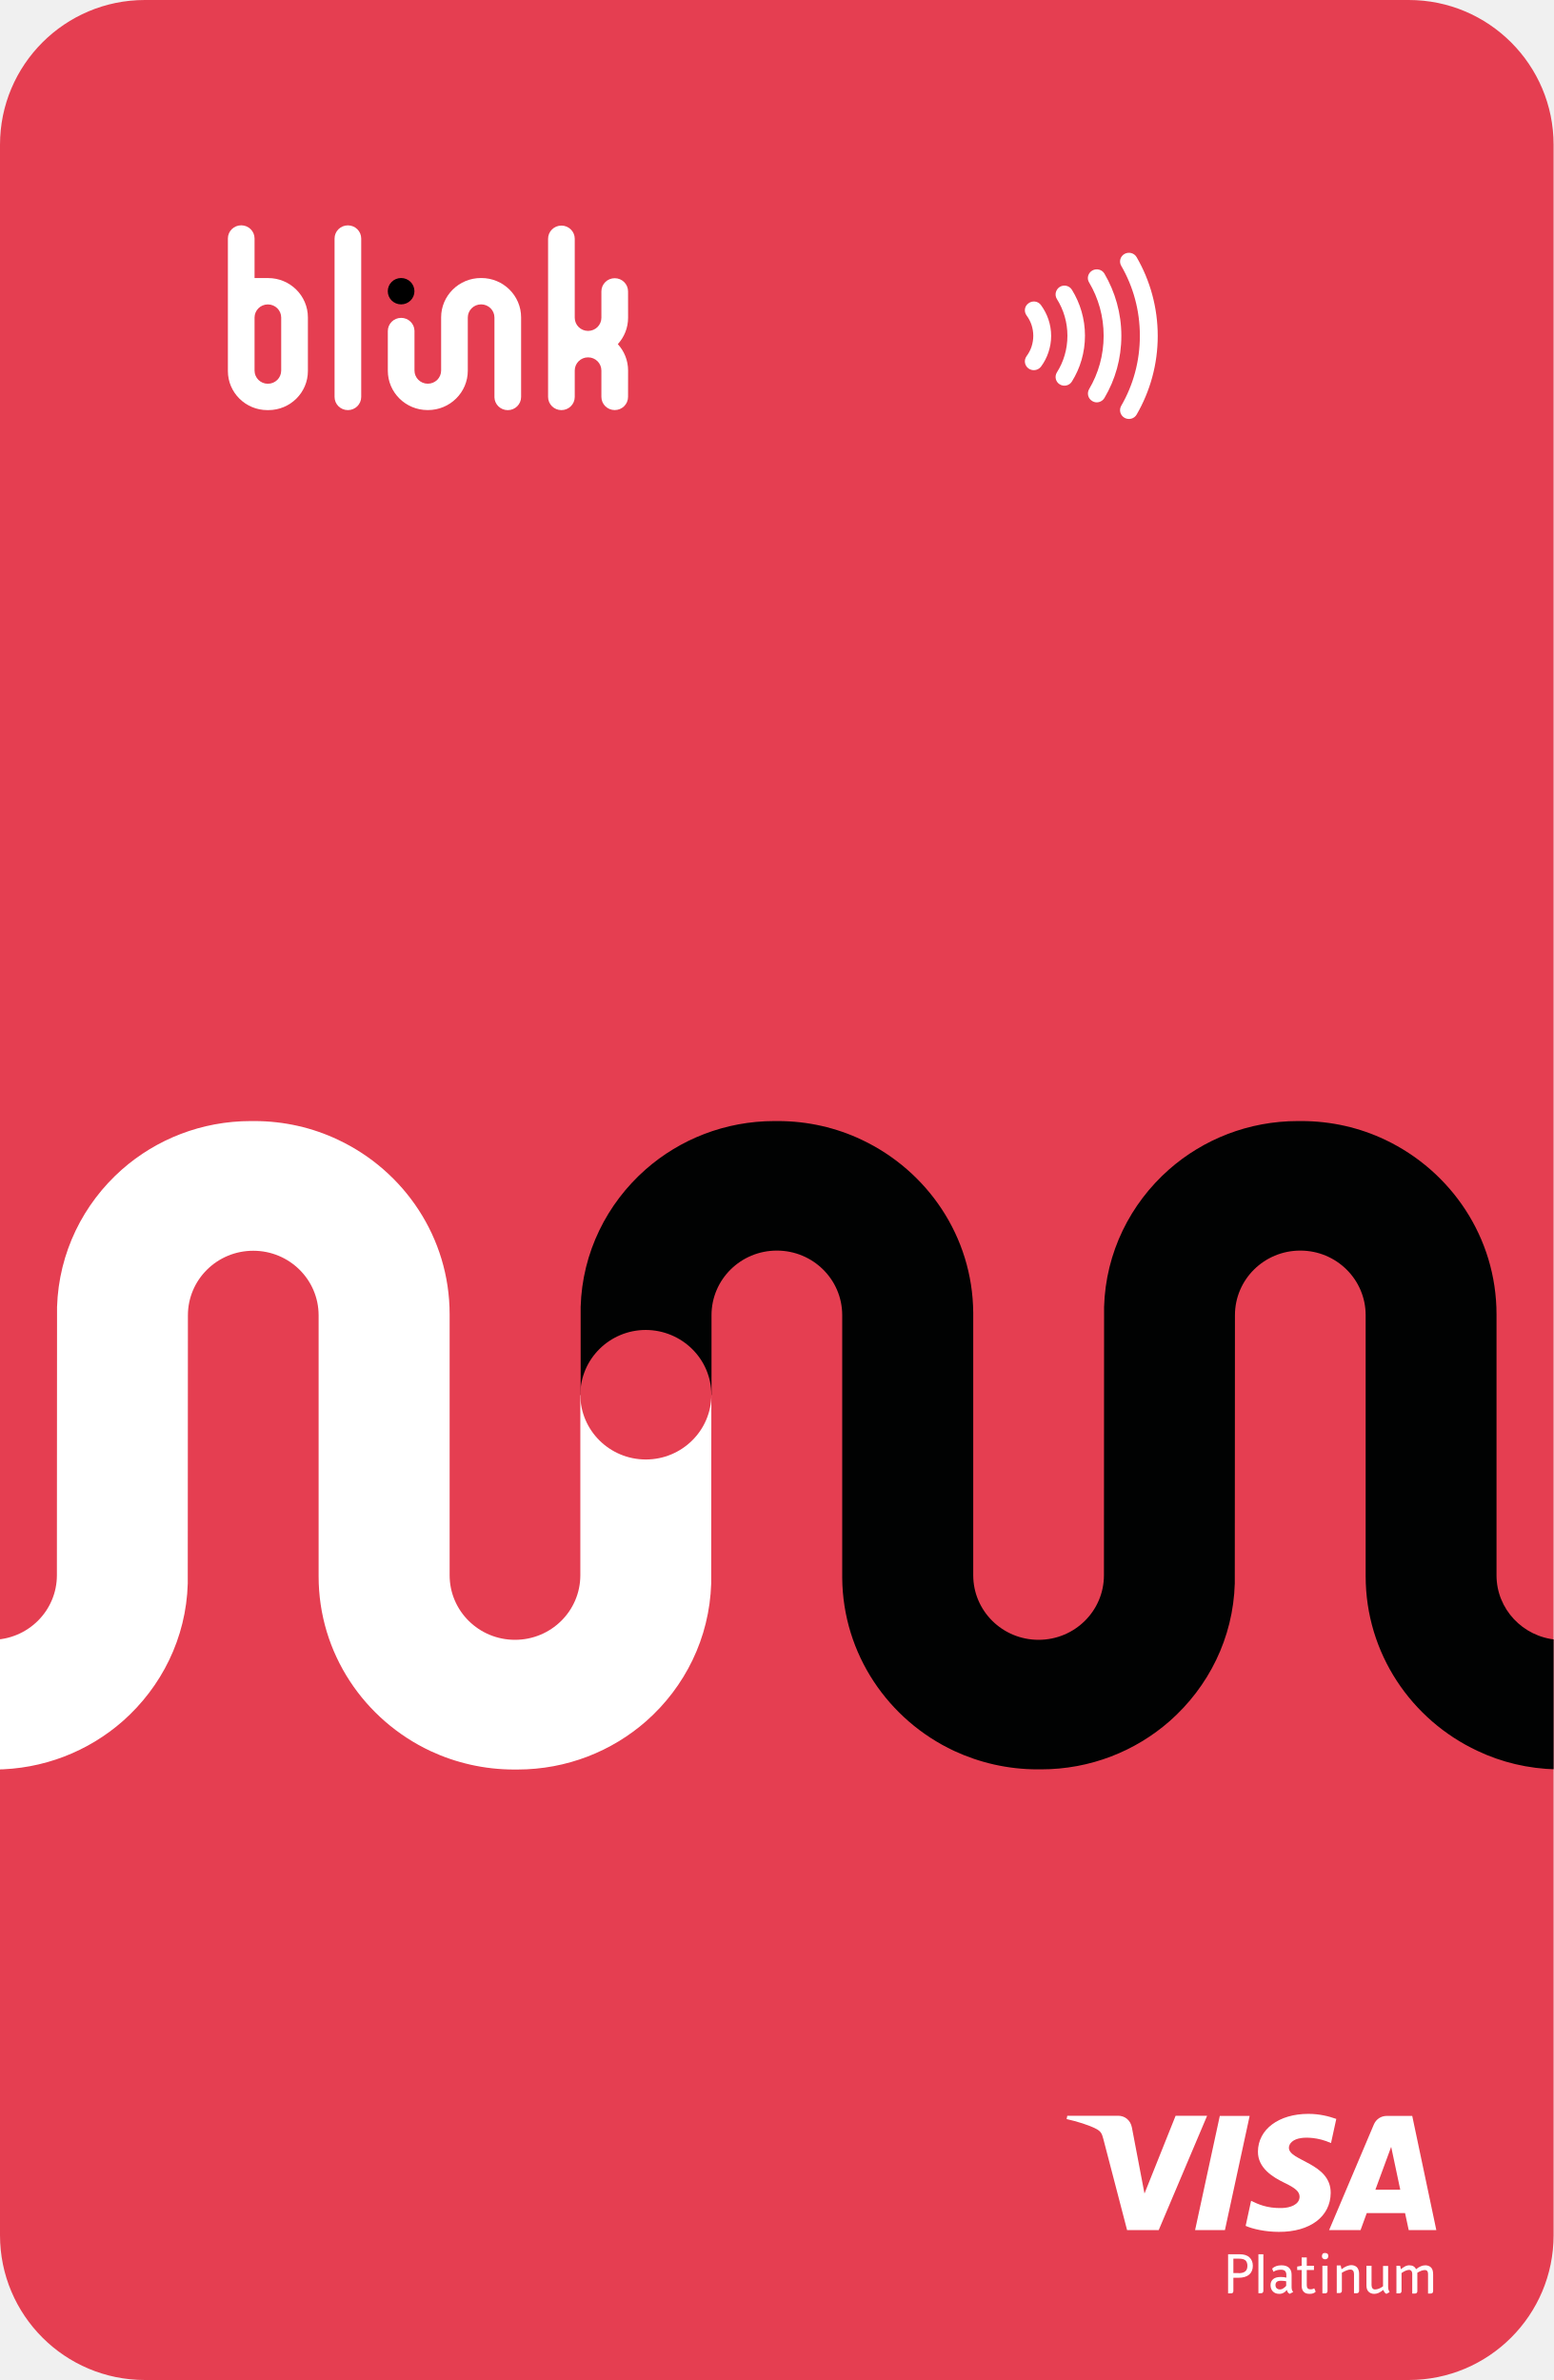
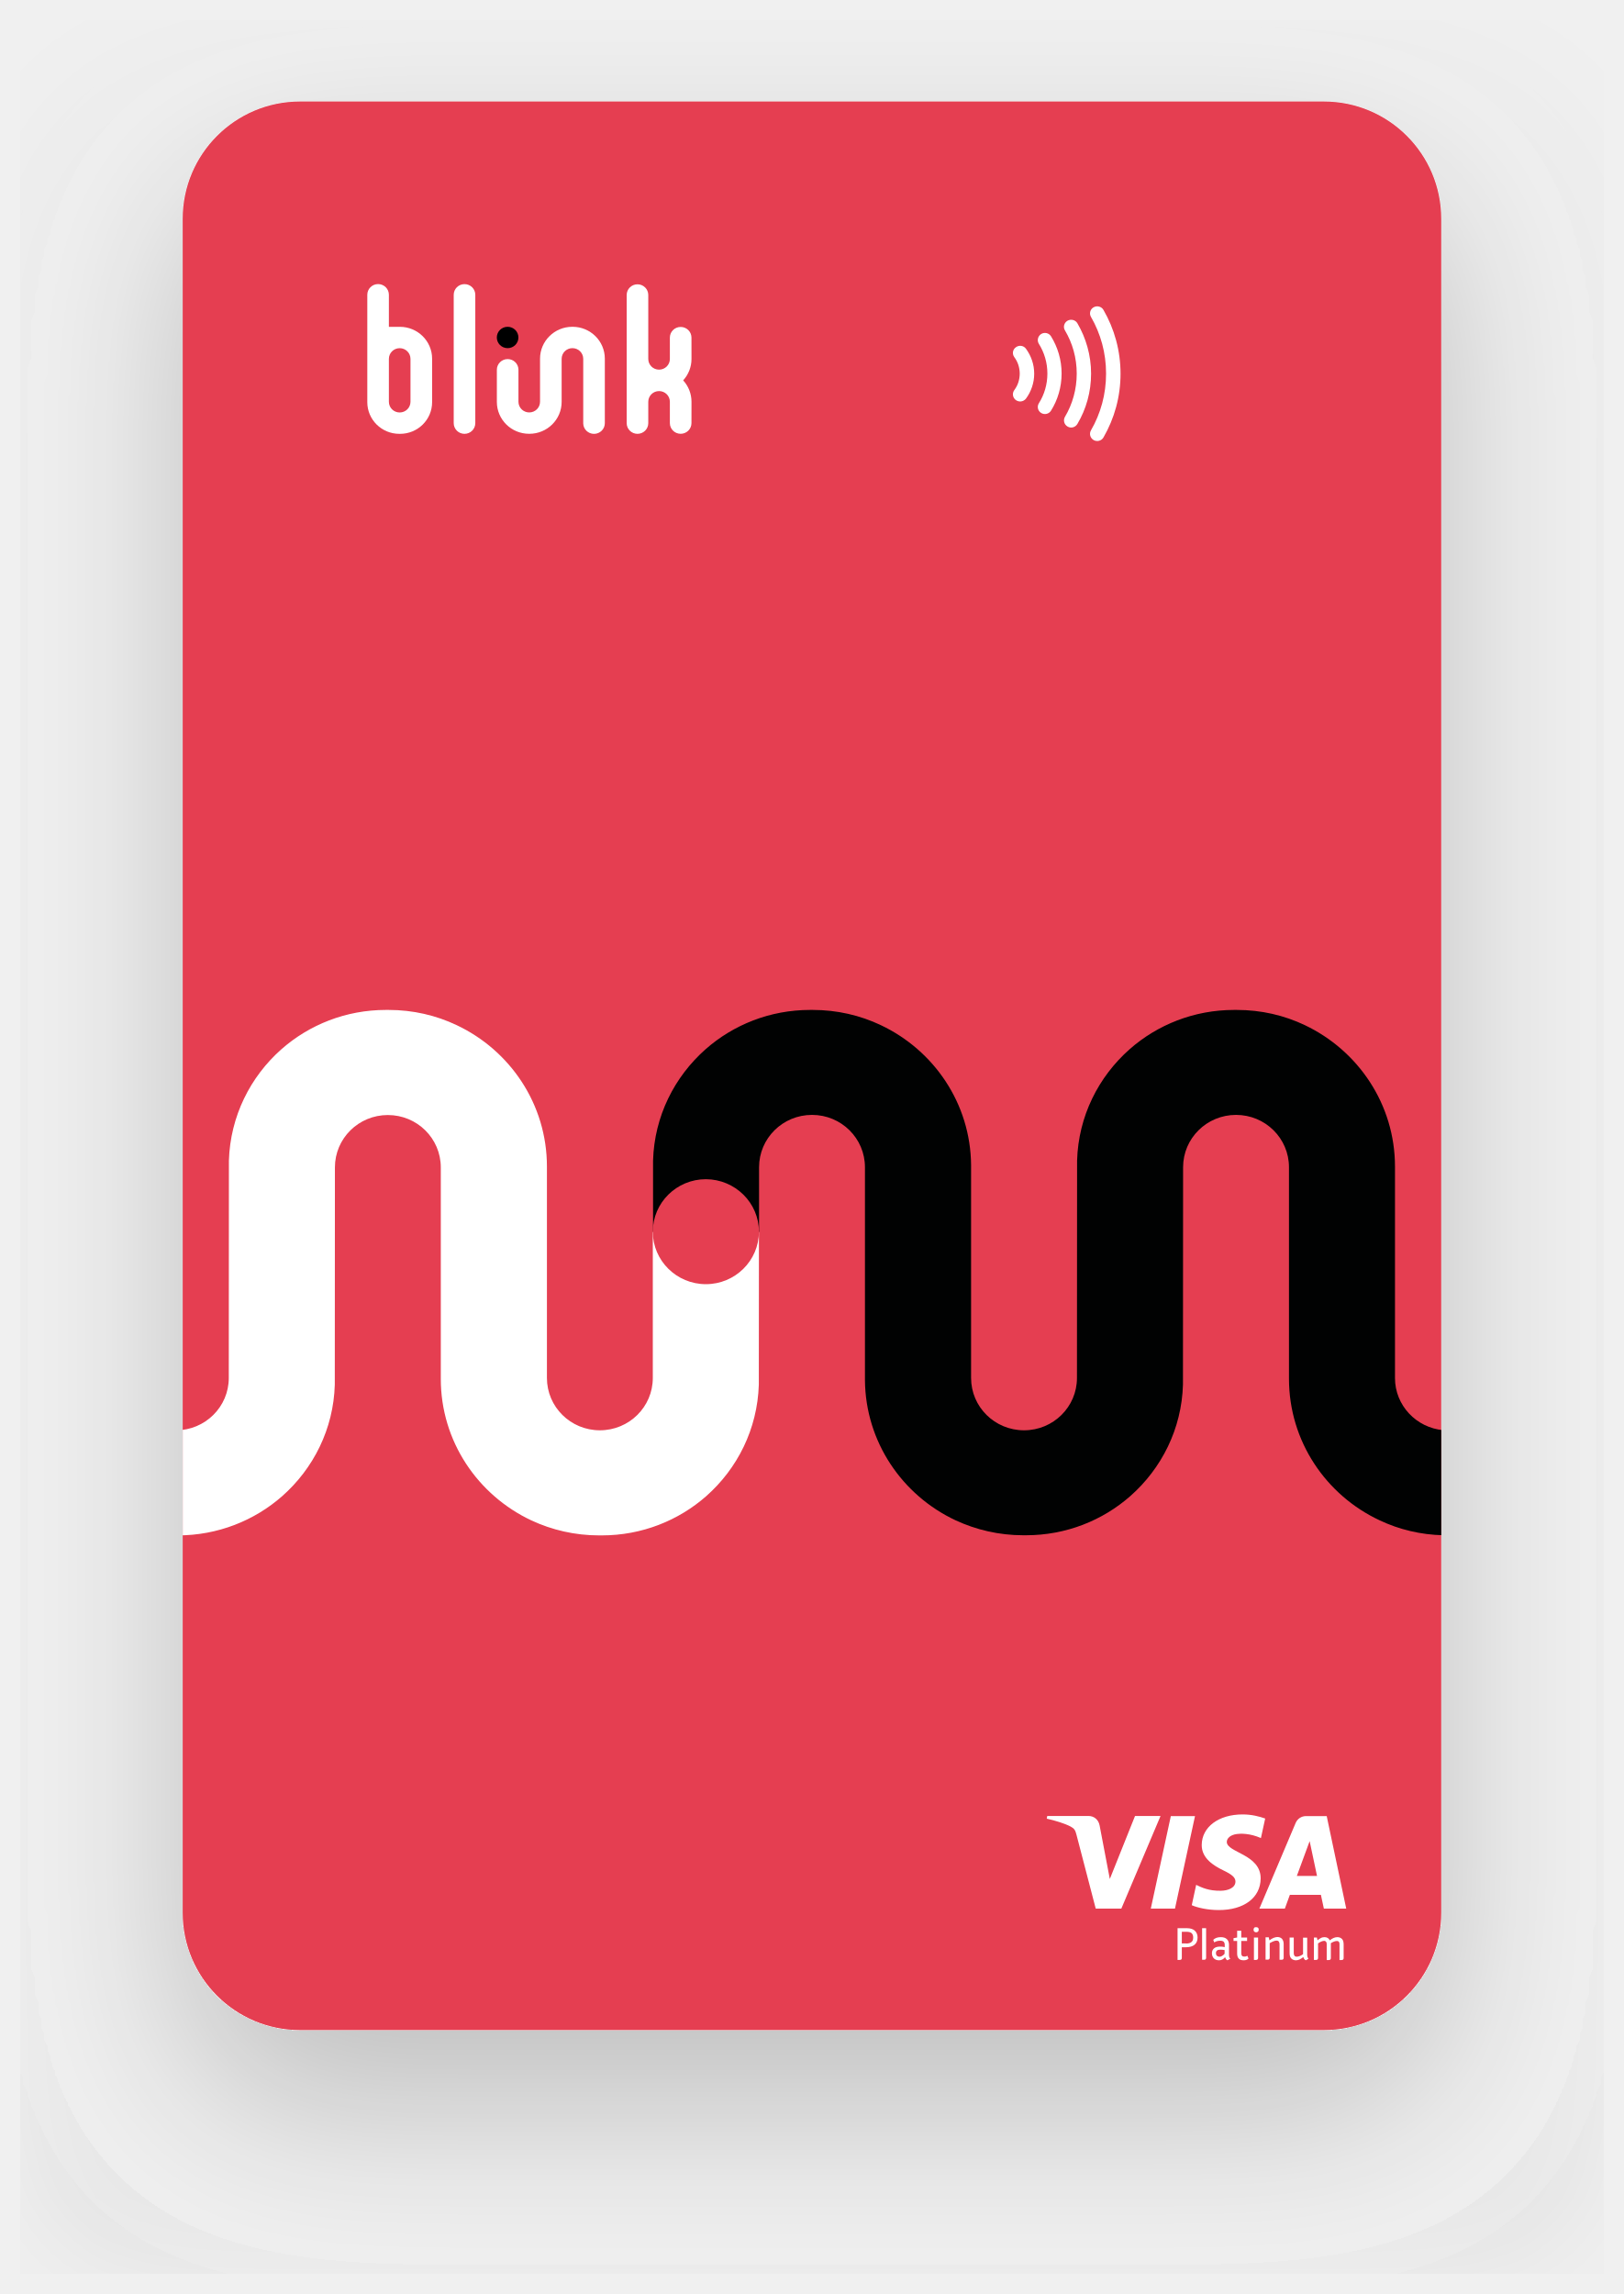
- <svg xmlns="http://www.w3.org/2000/svg" width="124" height="190" viewBox="0 0 124 190" fill="none">
-   <rect width="124" height="190" rx="11.563" fill="#E53E51" />
-   <mask id="mask0_6035_149950" style="mask-type:alpha" maskUnits="userSpaceOnUse" x="0" y="0" width="124" height="190">
-     <rect width="124" height="190" rx="11.563" fill="#E53E51" />
-   </mask>
-   <g mask="url(#mask0_6035_149950)">
-     <g clip-path="url(#clip0_6035_149950)">
-       <path d="M41.592 25.336V31.692C41.592 32.273 41.116 32.743 40.528 32.743C39.951 32.743 39.479 32.288 39.464 31.721V25.351C39.464 24.769 38.988 24.299 38.4 24.299C37.812 24.299 37.337 24.769 37.337 25.351V29.595C37.337 31.329 35.913 32.736 34.16 32.736H34.13C32.374 32.736 30.954 31.329 30.954 29.595V26.428C30.954 25.847 31.43 25.376 32.018 25.376C32.595 25.376 33.067 25.832 33.082 26.399V29.58C33.082 30.162 33.557 30.632 34.145 30.632C34.733 30.632 35.209 30.162 35.209 29.58V25.336C35.209 23.602 36.632 22.195 38.385 22.195H38.415C40.168 22.195 41.592 23.599 41.592 25.336Z" fill="white" />
-       <path d="M27.766 32.74C27.178 32.74 26.703 32.269 26.703 31.688V19.043C26.703 18.461 27.178 17.991 27.766 17.991C28.354 17.991 28.83 18.461 28.83 19.043V31.688C28.83 32.269 28.354 32.74 27.766 32.74Z" fill="white" />
-       <path d="M20.317 22.198V19.039C20.317 18.457 19.841 17.987 19.253 17.987C18.665 17.987 18.189 18.457 18.189 19.039V29.621C18.189 31.343 19.601 32.74 21.343 32.74H21.421C23.163 32.74 24.575 31.343 24.575 29.621V25.339C24.575 23.606 23.152 22.198 21.399 22.198H20.317ZM21.38 30.636C20.792 30.636 20.317 30.166 20.317 29.584V25.354C20.317 24.773 20.792 24.302 21.38 24.302C21.968 24.302 22.444 24.773 22.444 25.354V29.58C22.444 30.166 21.968 30.636 21.38 30.636Z" fill="white" />
-       <path d="M50.131 25.365L50.128 23.262C50.128 22.68 49.652 22.21 49.064 22.21C48.476 22.21 48 22.68 48 23.262V25.365C48 25.947 47.524 26.417 46.936 26.417C46.348 26.417 45.873 25.947 45.873 25.365V19.061C45.873 18.48 45.397 18.009 44.809 18.009C44.221 18.009 43.745 18.48 43.745 19.061V31.688C43.745 32.269 44.221 32.74 44.809 32.74C45.397 32.74 45.873 32.269 45.873 31.688V29.58C45.873 28.999 46.348 28.528 46.936 28.528C47.524 28.528 48 28.999 48 29.58V31.684C48 32.266 48.476 32.736 49.064 32.736C49.652 32.736 50.128 32.266 50.128 31.684L50.131 29.58C50.131 28.769 49.821 28.032 49.311 27.473C49.821 26.913 50.131 26.176 50.131 25.365Z" fill="white" />
-       <path d="M32.014 24.299C31.426 24.299 30.95 23.828 30.95 23.247C30.95 22.665 31.426 22.195 32.014 22.195C32.602 22.195 33.078 22.665 33.078 23.247C33.081 23.828 32.602 24.299 32.014 24.299Z" fill="black" />
+ <svg xmlns="http://www.w3.org/2000/svg" fill="none" height="226" viewBox="0 0 160 226" width="160">
+   <g filter="url(#filter0_d_6347_142871)">
+     <g filter="url(#filter1_d_6347_142871)">
+       <rect fill="#E53E51" height="190" rx="11.563" width="124" x="18" y="10" />
    </g>
-     <path d="M56.776 111.381L56.764 126.422C56.626 130.786 54.657 134.68 51.585 137.395C48.852 139.801 45.241 141.264 41.291 141.264H41.028C38.646 141.264 36.376 140.73 34.357 139.788C29.079 137.308 25.43 132.001 25.43 125.839V105.008C25.43 102.156 23.098 99.85 20.214 99.85C17.33 99.85 14.998 102.156 14.998 105.008L14.986 126.422C14.86 130.786 12.879 134.68 9.807 137.395C7.074 139.801 3.463 141.264 -0.487 141.264H-0.75C-9.364 141.264 -16.348 134.357 -16.348 125.839V94.679C-16.348 91.827 -14.004 89.509 -11.12 89.509C-8.286 89.509 -5.979 91.753 -5.891 94.53V125.752C-5.891 128.604 -3.559 130.91 -0.675 130.91C2.209 130.91 4.541 128.604 4.541 125.752L4.553 104.338C4.691 99.974 6.66 96.08 9.732 93.365C12.465 90.959 16.076 89.496 20.026 89.496H20.289C22.684 89.496 24.966 90.029 26.997 90.997C32.251 93.477 35.887 98.783 35.887 104.921V125.752C35.887 128.604 38.219 130.91 41.103 130.91C43.987 130.91 46.319 128.604 46.319 125.752V111.369H56.776V111.381Z" fill="white" />
-     <path d="M124.221 130.898V141.251C121.964 141.202 119.832 140.681 117.926 139.776C112.648 137.308 108.999 131.989 108.999 125.826V104.995C108.999 102.144 106.667 99.837 103.783 99.837C100.899 99.837 98.567 102.144 98.567 104.995L98.554 126.409C98.429 130.774 96.448 134.667 93.376 137.383C90.643 139.788 87.044 141.251 83.082 141.251H82.819C80.436 141.251 78.179 140.718 76.148 139.776C70.907 137.321 67.271 132.063 67.221 125.963V104.995C67.221 102.144 64.889 99.837 62.005 99.837C59.121 99.837 56.789 102.144 56.789 104.995V111.369H46.344V104.338C46.47 99.974 48.451 96.08 51.523 93.365C54.256 90.959 57.867 89.496 61.817 89.496H62.08C64.475 89.496 66.757 90.029 68.788 90.996C74.004 93.464 77.628 98.697 77.678 104.785V125.752C77.678 128.604 80.01 130.91 82.894 130.91C85.778 130.91 88.11 128.604 88.11 125.752L88.122 104.338C88.248 99.974 90.229 96.08 93.301 93.365C96.034 90.959 99.645 89.496 103.595 89.496H103.858C106.266 89.496 108.535 90.029 110.566 90.996C115.807 93.489 119.444 98.783 119.444 104.933V125.764C119.444 128.455 121.55 130.675 124.221 130.898Z" fill="#010202" />
-     <path d="M56.776 111.344C56.776 114.195 54.431 116.514 51.547 116.514C48.663 116.514 46.319 114.195 46.319 111.344C46.319 108.492 48.663 106.173 51.547 106.173C54.431 106.185 56.776 108.492 56.776 111.344Z" fill="#E53E51" />
+     <mask style="mask-type:alpha" height="190" id="mask0_6347_142871" maskUnits="userSpaceOnUse" width="124" x="18" y="10">
+       <rect fill="#E53E51" height="190" rx="11.563" width="124" x="18" y="10" />
+     </mask>
+     <g mask="url(#mask0_6347_142871)">
+       <g clip-path="url(#clip0_6347_142871)">
+         <path d="M59.592 35.336V41.692C59.592 42.273 59.116 42.743 58.528 42.743C57.951 42.743 57.479 42.288 57.464 41.721V35.35C57.464 34.769 56.988 34.299 56.4 34.299C55.812 34.299 55.337 34.769 55.337 35.35V39.595C55.337 41.329 53.913 42.736 52.16 42.736H52.13C50.374 42.736 48.954 41.329 48.954 39.595V36.428C48.954 35.847 49.43 35.376 50.018 35.376C50.595 35.376 51.067 35.832 51.082 36.399V39.58C51.082 40.162 51.557 40.632 52.145 40.632C52.733 40.632 53.209 40.162 53.209 39.58V35.336C53.209 33.602 54.632 32.195 56.385 32.195H56.415C58.168 32.195 59.592 33.599 59.592 35.336Z" fill="white" />
+         <path d="M45.766 42.74C45.178 42.74 44.703 42.269 44.703 41.688V29.043C44.703 28.461 45.178 27.991 45.766 27.991C46.354 27.991 46.83 28.461 46.83 29.043V41.688C46.83 42.269 46.354 42.74 45.766 42.74Z" fill="white" />
+         <path d="M38.316 32.198V29.039C38.316 28.457 37.841 27.987 37.253 27.987C36.665 27.987 36.189 28.457 36.189 29.039V39.621C36.189 41.343 37.601 42.74 39.343 42.74H39.421C41.163 42.74 42.575 41.343 42.575 39.621V35.339C42.575 33.606 41.152 32.198 39.399 32.198H38.316ZM39.38 40.636C38.792 40.636 38.316 40.166 38.316 39.584V35.354C38.316 34.773 38.792 34.302 39.38 34.302C39.968 34.302 40.444 34.773 40.444 35.354V39.58C40.444 40.166 39.968 40.636 39.38 40.636Z" fill="white" />
+         <path d="M68.131 35.365L68.128 33.261C68.128 32.68 67.652 32.21 67.064 32.21C66.476 32.21 66 32.68 66 33.261V35.365C66 35.947 65.524 36.417 64.936 36.417C64.348 36.417 63.873 35.947 63.873 35.365V29.061C63.873 28.48 63.397 28.009 62.809 28.009C62.221 28.009 61.745 28.48 61.745 29.061V41.688C61.745 42.269 62.221 42.74 62.809 42.74C63.397 42.74 63.873 42.269 63.873 41.688V39.58C63.873 38.999 64.348 38.528 64.936 38.528C65.524 38.528 66 38.999 66 39.58V41.684C66 42.266 66.476 42.736 67.064 42.736C67.652 42.736 68.128 42.266 68.128 41.684L68.131 39.58C68.131 38.769 67.82 38.032 67.311 37.473C67.82 36.913 68.131 36.176 68.131 35.365Z" fill="white" />
+         <path d="M50.014 34.299C49.426 34.299 48.95 33.828 48.95 33.247C48.95 32.665 49.426 32.195 50.014 32.195C50.602 32.195 51.078 32.665 51.078 33.247C51.081 33.828 50.602 34.299 50.014 34.299Z" fill="black" />
+       </g>
+       <path d="M74.776 121.381L74.764 136.422C74.626 140.786 72.657 144.68 69.585 147.395C66.852 149.801 63.241 151.264 59.291 151.264H59.028C56.646 151.264 54.376 150.73 52.357 149.788C47.079 147.308 43.43 142.001 43.43 135.839V115.008C43.43 112.156 41.098 109.85 38.214 109.85C35.33 109.85 32.998 112.156 32.998 115.008L32.986 136.422C32.86 140.786 30.879 144.68 27.807 147.395C25.074 149.801 21.463 151.264 17.513 151.264H17.25C8.636 151.264 1.652 144.357 1.652 135.839V104.679C1.652 101.827 3.997 99.509 6.88 99.509C9.714 99.509 12.021 101.753 12.109 104.53V135.752C12.109 138.604 14.441 140.91 17.325 140.91C20.209 140.91 22.541 138.604 22.541 135.752L22.553 114.338C22.691 109.974 24.66 106.08 27.732 103.365C30.465 100.959 34.076 99.496 38.026 99.496H38.289C40.684 99.496 42.966 100.029 44.997 100.997C50.251 103.476 53.887 108.783 53.887 114.921V135.752C53.887 138.604 56.219 140.91 59.103 140.91C61.987 140.91 64.319 138.604 64.319 135.752V121.369H74.776V121.381Z" fill="white" />
+       <path d="M142.221 140.898V151.251C139.964 151.202 137.832 150.681 135.926 149.776C130.648 147.308 126.999 141.989 126.999 135.826V114.995C126.999 112.144 124.667 109.837 121.783 109.837C118.899 109.837 116.567 112.144 116.567 114.995L116.554 136.409C116.429 140.774 114.448 144.667 111.376 147.383C108.643 149.788 105.044 151.251 101.082 151.251H100.819C98.436 151.251 96.179 150.718 94.148 149.776C88.907 147.321 85.271 142.063 85.221 135.963V114.995C85.221 112.144 82.889 109.837 80.005 109.837C77.121 109.837 74.789 112.144 74.789 114.995V121.369H64.344V114.338C64.47 109.974 66.451 106.08 69.523 103.365C72.256 100.959 75.867 99.496 79.817 99.496H80.08C82.475 99.496 84.757 100.029 86.788 100.997C92.004 103.464 95.628 108.697 95.678 114.785V135.752C95.678 138.604 98.01 140.91 100.894 140.91C103.778 140.91 106.11 138.604 106.11 135.752L106.122 114.338C106.248 109.974 108.229 106.08 111.301 103.365C114.034 100.959 117.645 99.496 121.595 99.496H121.858C124.266 99.496 126.535 100.029 128.566 100.997C133.807 103.489 137.444 108.783 137.444 114.933V135.764C137.444 138.455 139.55 140.675 142.221 140.898Z" fill="#010202" />
+       <path d="M74.776 121.344C74.776 124.195 72.431 126.514 69.547 126.514C66.663 126.514 64.319 124.195 64.319 121.344C64.319 118.492 66.663 116.173 69.547 116.173C72.431 116.185 74.776 118.492 74.776 121.344Z" fill="#E53E51" />
+     </g>
+     <path d="M116.021 189.962H116.95C117.294 189.962 117.561 190.05 117.727 190.214C117.905 190.378 117.994 190.604 117.994 190.881C117.994 191.184 117.893 191.423 117.702 191.587C117.511 191.751 117.218 191.839 116.836 191.839H116.441V192.897C116.441 193.023 116.377 193.086 116.237 193.086H116.021V189.962ZM116.861 191.473C117.103 191.473 117.281 191.423 117.396 191.322C117.511 191.222 117.561 191.083 117.561 190.881C117.561 190.693 117.511 190.554 117.409 190.453C117.307 190.365 117.141 190.315 116.912 190.315H116.441V191.461H116.861V191.473Z" fill="white" />
+     <path d="M118.428 189.962H118.835V192.884C118.835 192.934 118.823 192.985 118.784 193.023C118.746 193.06 118.708 193.073 118.644 193.073H118.44V189.962H118.428Z" fill="white" />
+     <path d="M120.936 193.123C120.873 193.086 120.822 193.048 120.796 193.01C120.758 192.96 120.733 192.897 120.707 192.808C120.643 192.897 120.567 192.972 120.452 193.035C120.338 193.098 120.236 193.123 120.109 193.123C119.892 193.123 119.727 193.06 119.599 192.934C119.472 192.808 119.408 192.632 119.408 192.418C119.408 192.216 119.485 192.053 119.625 191.939C119.765 191.826 119.969 191.776 120.223 191.776C120.376 191.776 120.529 191.788 120.669 191.826V191.599C120.669 191.461 120.631 191.373 120.567 191.297C120.503 191.234 120.389 191.196 120.236 191.196C120.121 191.196 120.007 191.209 119.918 191.234C119.828 191.259 119.727 191.297 119.637 191.36L119.536 191.108C119.714 190.932 119.969 190.844 120.274 190.844C120.542 190.844 120.745 190.907 120.885 191.045C121.026 191.184 121.089 191.36 121.089 191.599V192.582C121.089 192.67 121.102 192.745 121.115 192.796C121.127 192.859 121.166 192.909 121.217 192.972L120.936 193.123ZM120.236 192.078C120.083 192.078 119.981 192.103 119.905 192.166C119.841 192.216 119.803 192.305 119.803 192.418C119.803 192.519 119.828 192.607 119.892 192.67C119.956 192.733 120.045 192.771 120.16 192.771C120.249 192.771 120.338 192.745 120.427 192.682C120.516 192.632 120.593 192.557 120.656 192.481V192.116C120.516 192.091 120.376 192.078 120.236 192.078Z" fill="white" />
+     <path d="M122.579 192.758C122.643 192.758 122.707 192.758 122.745 192.745C122.783 192.733 122.847 192.708 122.898 192.682L123.012 192.947C122.898 193.073 122.745 193.123 122.528 193.123C122.325 193.123 122.159 193.073 122.057 192.96C121.943 192.846 121.892 192.682 121.892 192.456V191.221H121.535V190.944L121.892 190.881V190.214H122.299V190.881H122.872V191.221H122.299V192.431C122.299 192.645 122.388 192.758 122.579 192.758Z" fill="white" />
+     <path d="M123.955 190.29C123.904 190.34 123.84 190.365 123.763 190.365C123.687 190.365 123.623 190.34 123.572 190.29C123.522 190.239 123.509 190.176 123.509 190.113C123.509 190.038 123.534 189.975 123.572 189.924C123.611 189.874 123.674 189.861 123.763 189.861C123.853 189.861 123.916 189.887 123.955 189.924C124.005 189.975 124.018 190.025 124.018 190.113C124.018 190.189 123.993 190.239 123.955 190.29ZM123.955 190.882V192.897C123.955 192.947 123.942 192.997 123.904 193.035C123.865 193.073 123.814 193.086 123.763 193.086H123.547V190.882H123.955Z" fill="white" />
+     <path d="M125.012 190.881L125.075 191.159C125.203 191.058 125.33 190.982 125.47 190.919C125.61 190.869 125.738 190.831 125.852 190.831C126.043 190.831 126.196 190.894 126.311 191.007C126.413 191.133 126.476 191.297 126.476 191.511V192.884C126.476 192.934 126.464 192.985 126.425 193.023C126.387 193.06 126.349 193.073 126.285 193.073H126.069V191.536C126.069 191.423 126.043 191.335 125.992 191.272C125.941 191.209 125.865 191.184 125.776 191.184C125.61 191.184 125.381 191.272 125.101 191.436V192.871C125.101 192.922 125.088 192.972 125.05 193.01C125.012 193.048 124.974 193.06 124.91 193.06H124.693V190.856H125.012V190.881Z" fill="white" />
+     <path d="M128.654 193.123C128.603 193.098 128.552 193.06 128.514 193.01C128.476 192.96 128.437 192.897 128.412 192.808C128.272 192.909 128.144 192.997 128.03 193.048C127.915 193.098 127.788 193.123 127.686 193.123C127.495 193.123 127.342 193.06 127.228 192.947C127.113 192.834 127.062 192.657 127.062 192.443V190.881H127.47V192.418C127.47 192.531 127.495 192.619 127.546 192.682C127.597 192.745 127.661 192.771 127.75 192.771C127.852 192.771 127.953 192.745 128.055 192.708C128.157 192.67 128.272 192.607 128.386 192.519V190.894H128.794V192.582C128.794 192.657 128.807 192.72 128.819 192.783C128.845 192.846 128.87 192.909 128.909 192.985L128.654 193.123Z" fill="white" />
+     <path d="M129.749 190.881L129.813 191.159C129.889 191.083 129.991 191.02 130.118 190.944C130.246 190.869 130.373 190.844 130.488 190.844C130.742 190.844 130.921 190.944 131.022 191.159C131.264 190.957 131.519 190.844 131.761 190.844C131.952 190.844 132.105 190.907 132.22 191.02C132.334 191.133 132.385 191.322 132.385 191.574V192.909C132.385 192.96 132.372 193.01 132.334 193.048C132.296 193.086 132.245 193.098 132.181 193.098H131.978V191.511C131.978 191.423 131.952 191.347 131.914 191.297C131.863 191.247 131.812 191.221 131.736 191.221C131.557 191.221 131.354 191.297 131.124 191.436V192.909C131.124 192.96 131.112 193.01 131.073 193.048C131.035 193.086 130.997 193.098 130.933 193.098H130.717V191.511C130.717 191.423 130.691 191.347 130.653 191.297C130.602 191.247 130.551 191.209 130.475 191.209C130.386 191.209 130.284 191.234 130.195 191.272C130.093 191.31 129.991 191.373 129.864 191.461V192.897C129.864 192.947 129.851 192.997 129.813 193.035C129.774 193.073 129.736 193.086 129.673 193.086H129.456V190.881H129.749Z" fill="white" />
+     <path d="M114.34 178.918L110.481 188.035H107.959L106.062 180.756C105.947 180.303 105.845 180.139 105.489 179.95C104.916 179.648 103.973 179.359 103.133 179.17L103.184 178.905H107.246C107.768 178.905 108.227 179.245 108.341 179.837L109.347 185.114L111.831 178.905H114.34V178.918ZM124.209 185.063C124.222 182.658 120.847 182.519 120.873 181.449C120.885 181.122 121.191 180.769 121.879 180.681C122.223 180.63 123.165 180.605 124.235 181.084L124.655 179.157C124.082 178.956 123.343 178.754 122.426 178.754C120.07 178.754 118.415 179.988 118.402 181.764C118.389 183.074 119.586 183.804 120.491 184.245C121.42 184.686 121.726 184.975 121.726 185.378C121.713 185.995 120.987 186.26 120.3 186.272C119.102 186.297 118.402 185.957 117.854 185.693L117.421 187.695C117.982 187.947 119.001 188.174 120.07 188.174C122.566 188.186 124.196 186.952 124.209 185.063ZM130.437 188.035H132.64L130.717 178.918H128.679C128.221 178.918 127.839 179.182 127.66 179.585L124.082 188.035H126.591L127.087 186.675H130.144L130.437 188.035ZM127.775 184.811L129.036 181.386L129.762 184.811H127.775ZM117.74 178.918L115.766 188.035H113.384L115.358 178.918H117.74Z" fill="white" />
+     <path d="M99.936 35.183C100.101 35.41 100.241 35.662 100.331 35.939C100.42 36.216 100.471 36.505 100.471 36.808C100.471 37.11 100.42 37.4 100.331 37.677C100.241 37.954 100.101 38.206 99.936 38.432C99.707 38.747 99.77 39.176 100.089 39.415C100.407 39.642 100.84 39.579 101.082 39.276C101.337 38.936 101.54 38.546 101.68 38.13C101.821 37.715 101.897 37.274 101.897 36.82C101.897 36.354 101.821 35.914 101.68 35.498C101.54 35.082 101.337 34.705 101.082 34.352C100.853 34.037 100.407 33.974 100.089 34.213C99.77 34.44 99.707 34.868 99.936 35.183Z" fill="white" />
+     <path d="M102.356 33.873C102.891 34.73 103.196 35.724 103.196 36.807C103.196 37.878 102.891 38.885 102.356 39.729C102.152 40.056 102.254 40.485 102.585 40.686C102.916 40.888 103.349 40.787 103.553 40.459C104.215 39.402 104.597 38.142 104.597 36.795C104.597 35.46 104.215 34.201 103.553 33.13C103.349 32.803 102.916 32.702 102.585 32.904C102.254 33.118 102.152 33.546 102.356 33.873Z" fill="white" />
+     <path d="M104.928 32.551C105.667 33.798 106.087 35.246 106.087 36.808C106.087 38.357 105.667 39.818 104.928 41.064C104.737 41.392 104.839 41.82 105.183 42.021C105.514 42.223 105.947 42.109 106.151 41.769C107.017 40.309 107.501 38.621 107.501 36.808C107.501 35.007 107.004 33.307 106.151 31.846C105.96 31.518 105.527 31.405 105.183 31.594C104.839 31.796 104.724 32.224 104.928 32.551Z" fill="white" />
+     <path d="M107.488 31.216C108.443 32.866 108.978 34.767 108.978 36.807C108.978 38.847 108.443 40.749 107.488 42.399C107.297 42.739 107.412 43.154 107.755 43.356C108.099 43.545 108.532 43.431 108.723 43.092C109.793 41.24 110.404 39.099 110.404 36.82C110.404 34.541 109.793 32.387 108.723 30.536C108.532 30.196 108.099 30.083 107.755 30.271C107.412 30.46 107.297 30.889 107.488 31.216Z" fill="white" />
  </g>
-   <path d="M98.02 179.962H98.95C99.294 179.962 99.561 180.05 99.727 180.214C99.905 180.378 99.994 180.604 99.994 180.882C99.994 181.184 99.893 181.423 99.701 181.587C99.51 181.751 99.218 181.839 98.836 181.839H98.441V182.897C98.441 183.023 98.377 183.086 98.237 183.086H98.02V179.962ZM98.861 181.473C99.103 181.473 99.281 181.423 99.396 181.322C99.51 181.222 99.561 181.083 99.561 180.882C99.561 180.693 99.51 180.554 99.409 180.453C99.307 180.365 99.141 180.315 98.912 180.315H98.441V181.461H98.861V181.473Z" fill="white" />
-   <path d="M100.428 179.962H100.835V182.884C100.835 182.934 100.823 182.985 100.784 183.023C100.746 183.06 100.708 183.073 100.644 183.073H100.44V179.962H100.428Z" fill="white" />
-   <path d="M102.936 183.123C102.873 183.085 102.822 183.048 102.796 183.01C102.758 182.96 102.733 182.897 102.707 182.808C102.643 182.897 102.567 182.972 102.452 183.035C102.338 183.098 102.236 183.123 102.109 183.123C101.892 183.123 101.727 183.06 101.599 182.934C101.472 182.808 101.408 182.632 101.408 182.418C101.408 182.216 101.485 182.053 101.625 181.939C101.765 181.826 101.969 181.776 102.223 181.776C102.376 181.776 102.529 181.788 102.669 181.826V181.599C102.669 181.461 102.631 181.373 102.567 181.297C102.503 181.234 102.389 181.196 102.236 181.196C102.121 181.196 102.007 181.209 101.918 181.234C101.828 181.259 101.727 181.297 101.637 181.36L101.536 181.108C101.714 180.932 101.969 180.844 102.274 180.844C102.542 180.844 102.745 180.907 102.885 181.045C103.026 181.184 103.089 181.36 103.089 181.599V182.582C103.089 182.67 103.102 182.745 103.115 182.796C103.127 182.859 103.166 182.909 103.217 182.972L102.936 183.123ZM102.236 182.078C102.083 182.078 101.981 182.103 101.905 182.166C101.841 182.216 101.803 182.305 101.803 182.418C101.803 182.519 101.828 182.607 101.892 182.67C101.956 182.733 102.045 182.771 102.16 182.771C102.249 182.771 102.338 182.745 102.427 182.682C102.516 182.632 102.593 182.557 102.656 182.481V182.116C102.516 182.09 102.376 182.078 102.236 182.078Z" fill="white" />
-   <path d="M104.579 182.758C104.643 182.758 104.707 182.758 104.745 182.745C104.783 182.733 104.847 182.708 104.898 182.682L105.012 182.947C104.898 183.073 104.745 183.123 104.528 183.123C104.325 183.123 104.159 183.073 104.057 182.96C103.943 182.846 103.892 182.682 103.892 182.456V181.221H103.535V180.944L103.892 180.881V180.214H104.299V180.881H104.872V181.221H104.299V182.431C104.299 182.645 104.388 182.758 104.579 182.758Z" fill="white" />
-   <path d="M105.955 180.29C105.904 180.34 105.84 180.365 105.763 180.365C105.687 180.365 105.623 180.34 105.572 180.29C105.522 180.239 105.509 180.176 105.509 180.113C105.509 180.038 105.534 179.975 105.572 179.924C105.611 179.874 105.674 179.861 105.763 179.861C105.853 179.861 105.916 179.887 105.955 179.924C106.005 179.975 106.018 180.025 106.018 180.113C106.018 180.189 105.993 180.239 105.955 180.29ZM105.955 180.882V182.897C105.955 182.947 105.942 182.997 105.904 183.035C105.865 183.073 105.814 183.086 105.763 183.086H105.547V180.882H105.955Z" fill="white" />
-   <path d="M107.012 180.881L107.075 181.159C107.203 181.058 107.33 180.982 107.47 180.919C107.61 180.869 107.738 180.831 107.852 180.831C108.043 180.831 108.196 180.894 108.311 181.007C108.413 181.133 108.476 181.297 108.476 181.511V182.884C108.476 182.934 108.464 182.985 108.425 183.023C108.387 183.06 108.349 183.073 108.285 183.073H108.069V181.536C108.069 181.423 108.043 181.335 107.992 181.272C107.941 181.209 107.865 181.184 107.776 181.184C107.61 181.184 107.381 181.272 107.101 181.436V182.871C107.101 182.922 107.088 182.972 107.05 183.01C107.012 183.048 106.974 183.06 106.91 183.06H106.693V180.856H107.012V180.881Z" fill="white" />
-   <path d="M110.654 183.123C110.603 183.098 110.552 183.06 110.514 183.01C110.476 182.96 110.437 182.897 110.412 182.808C110.272 182.909 110.144 182.997 110.03 183.048C109.915 183.098 109.788 183.123 109.686 183.123C109.495 183.123 109.342 183.06 109.228 182.947C109.113 182.834 109.062 182.657 109.062 182.443V180.881H109.47V182.418C109.47 182.531 109.495 182.619 109.546 182.682C109.597 182.745 109.661 182.771 109.75 182.771C109.852 182.771 109.953 182.745 110.055 182.708C110.157 182.67 110.272 182.607 110.386 182.519V180.894H110.794V182.582C110.794 182.657 110.807 182.72 110.819 182.783C110.845 182.846 110.87 182.909 110.909 182.985L110.654 183.123Z" fill="white" />
-   <path d="M111.749 180.881L111.813 181.158C111.889 181.083 111.991 181.02 112.118 180.944C112.246 180.869 112.373 180.844 112.488 180.844C112.742 180.844 112.921 180.944 113.022 181.158C113.264 180.957 113.519 180.844 113.761 180.844C113.952 180.844 114.105 180.907 114.22 181.02C114.334 181.133 114.385 181.322 114.385 181.574V182.909C114.385 182.96 114.372 183.01 114.334 183.048C114.296 183.085 114.245 183.098 114.181 183.098H113.978V181.511C113.978 181.423 113.952 181.347 113.914 181.297C113.863 181.247 113.812 181.221 113.736 181.221C113.557 181.221 113.354 181.297 113.124 181.436V182.909C113.124 182.96 113.112 183.01 113.073 183.048C113.035 183.085 112.997 183.098 112.933 183.098H112.717V181.511C112.717 181.423 112.691 181.347 112.653 181.297C112.602 181.247 112.551 181.209 112.475 181.209C112.386 181.209 112.284 181.234 112.195 181.272C112.093 181.31 111.991 181.373 111.864 181.461V182.897C111.864 182.947 111.851 182.997 111.813 183.035C111.774 183.073 111.736 183.086 111.673 183.086H111.456V180.881H111.749V180.881Z" fill="white" />
-   <path d="M96.34 168.918L92.481 178.035H89.959L88.062 170.756C87.947 170.303 87.845 170.139 87.489 169.95C86.916 169.648 85.973 169.359 85.133 169.17L85.184 168.905H89.246C89.768 168.905 90.227 169.245 90.341 169.837L91.347 175.114L93.831 168.905H96.34V168.918ZM106.209 175.063C106.222 172.658 102.847 172.519 102.873 171.449C102.885 171.122 103.191 170.769 103.879 170.681C104.223 170.63 105.165 170.605 106.235 171.084L106.655 169.157C106.082 168.956 105.343 168.754 104.426 168.754C102.07 168.754 100.415 169.988 100.402 171.764C100.389 173.074 101.586 173.804 102.491 174.245C103.42 174.686 103.726 174.975 103.726 175.378C103.713 175.995 102.987 176.26 102.3 176.272C101.102 176.297 100.402 175.957 99.855 175.693L99.421 177.695C99.982 177.947 101.001 178.174 102.07 178.174C104.566 178.186 106.196 176.952 106.209 175.063ZM112.437 178.035H114.64L112.717 168.918H110.679C110.221 168.918 109.839 169.182 109.66 169.585L106.082 178.035H108.591L109.087 176.675H112.144L112.437 178.035ZM109.775 174.811L111.036 171.386L111.762 174.811H109.775ZM99.74 168.918L97.766 178.035H95.385L97.358 168.918H99.74Z" fill="white" />
-   <path d="M81.936 25.183C82.101 25.41 82.241 25.662 82.331 25.939C82.42 26.216 82.471 26.506 82.471 26.808C82.471 27.11 82.42 27.4 82.331 27.677C82.241 27.954 82.101 28.206 81.936 28.433C81.707 28.747 81.77 29.176 82.089 29.415C82.407 29.642 82.84 29.579 83.082 29.276C83.337 28.936 83.54 28.546 83.68 28.13C83.82 27.715 83.897 27.274 83.897 26.82C83.897 26.354 83.82 25.914 83.68 25.498C83.54 25.082 83.337 24.704 83.082 24.352C82.853 24.037 82.407 23.974 82.089 24.213C81.77 24.44 81.707 24.868 81.936 25.183Z" fill="white" />
-   <path d="M84.356 23.873C84.891 24.73 85.196 25.724 85.196 26.807C85.196 27.878 84.891 28.885 84.356 29.729C84.152 30.056 84.254 30.485 84.585 30.686C84.916 30.888 85.349 30.787 85.553 30.459C86.215 29.402 86.597 28.142 86.597 26.795C86.597 25.46 86.215 24.201 85.553 23.13C85.349 22.803 84.916 22.702 84.585 22.904C84.254 23.118 84.152 23.546 84.356 23.873Z" fill="white" />
-   <path d="M86.928 22.551C87.667 23.798 88.087 25.246 88.087 26.808C88.087 28.357 87.667 29.817 86.928 31.064C86.737 31.392 86.839 31.82 87.183 32.021C87.514 32.223 87.947 32.109 88.151 31.769C89.017 30.309 89.501 28.621 89.501 26.808C89.501 25.007 89.004 23.307 88.151 21.846C87.96 21.518 87.527 21.405 87.183 21.594C86.839 21.796 86.724 22.224 86.928 22.551Z" fill="white" />
-   <path d="M89.488 21.216C90.443 22.866 90.978 24.767 90.978 26.807C90.978 28.848 90.443 30.749 89.488 32.399C89.297 32.739 89.412 33.154 89.755 33.356C90.099 33.545 90.532 33.431 90.723 33.092C91.793 31.24 92.404 29.099 92.404 26.82C92.404 24.541 91.793 22.387 90.723 20.536C90.532 20.196 90.099 20.083 89.755 20.271C89.412 20.46 89.297 20.889 89.488 21.216Z" fill="white" />
  <defs>
-     <clipPath id="clip0_6035_149950">
-       <rect width="31.942" height="14.756" fill="white" transform="translate(18.189 17.9871)" />
+     <filter color-interpolation-filters="sRGB" filterUnits="userSpaceOnUse" height="222" id="filter0_d_6347_142871" width="156" x="2" y="2">
+       <feFlood flood-opacity="0" result="BackgroundImageFix" />
+       <feColorMatrix in="SourceAlpha" result="hardAlpha" type="matrix" values="0 0 0 0 0 0 0 0 0 0 0 0 0 0 0 0 0 0 127 0" />
+       <feOffset dy="8" />
+       <feGaussianBlur stdDeviation="8" />
+       <feComposite in2="hardAlpha" operator="out" />
+       <feColorMatrix type="matrix" values="0 0 0 0 0 0 0 0 0 0 0 0 0 0 0 0 0 0 0.08 0" />
+       <feBlend in2="BackgroundImageFix" mode="normal" result="effect1_dropShadow_6347_142871" />
+       <feBlend in="SourceGraphic" in2="effect1_dropShadow_6347_142871" mode="normal" result="shape" />
+     </filter>
+     <filter color-interpolation-filters="sRGB" filterUnits="userSpaceOnUse" height="224.69" id="filter1_d_6347_142871" width="158.69" x="0.655" y="0.438">
+       <feFlood flood-opacity="0" result="BackgroundImageFix" />
+       <feColorMatrix in="SourceAlpha" result="hardAlpha" type="matrix" values="0 0 0 0 0 0 0 0 0 0 0 0 0 0 0 0 0 0 127 0" />
+       <feOffset dy="7.783" />
+       <feGaussianBlur stdDeviation="8.673" />
+       <feComposite in2="hardAlpha" operator="out" />
+       <feColorMatrix type="matrix" values="0 0 0 0 0 0 0 0 0 0 0 0 0 0 0 0 0 0 0.2 0" />
+       <feBlend in2="BackgroundImageFix" mode="normal" result="effect1_dropShadow_6347_142871" />
+       <feBlend in="SourceGraphic" in2="effect1_dropShadow_6347_142871" mode="normal" result="shape" />
+     </filter>
+     <clipPath id="clip0_6347_142871">
+       <rect fill="white" height="14.756" transform="translate(36.189 27.9871)" width="31.942" />
    </clipPath>
  </defs>
</svg>
